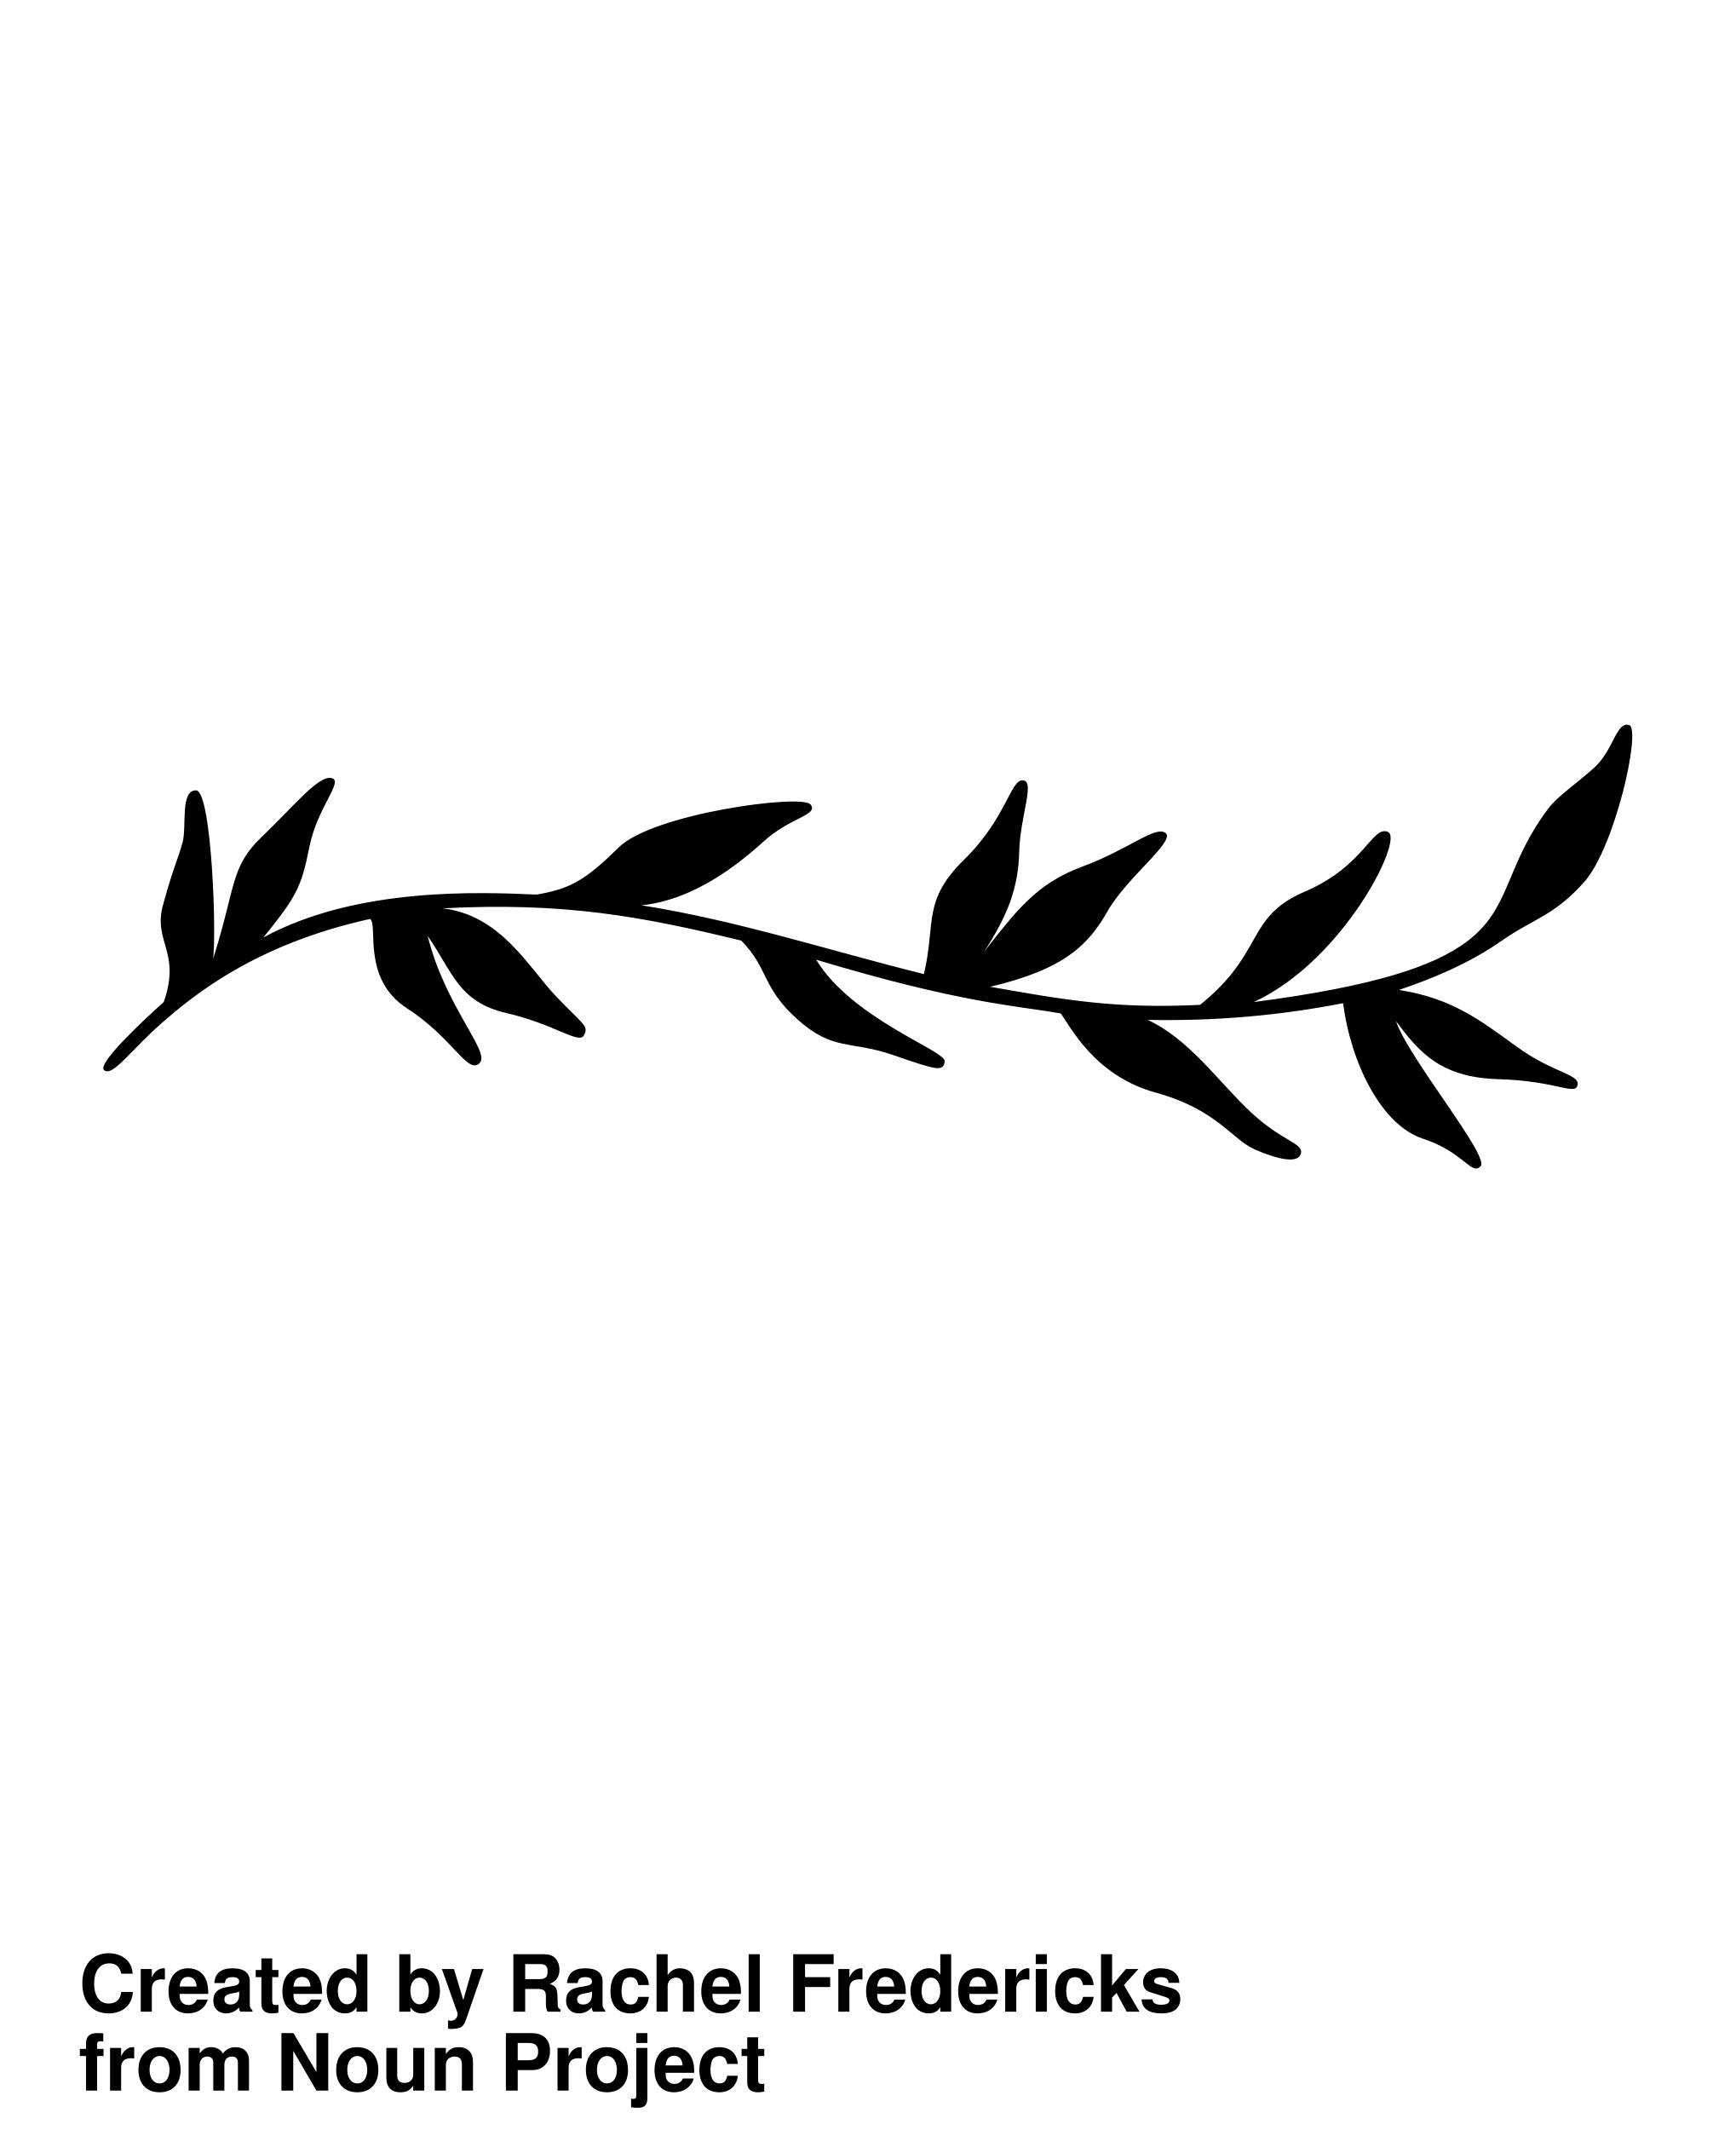
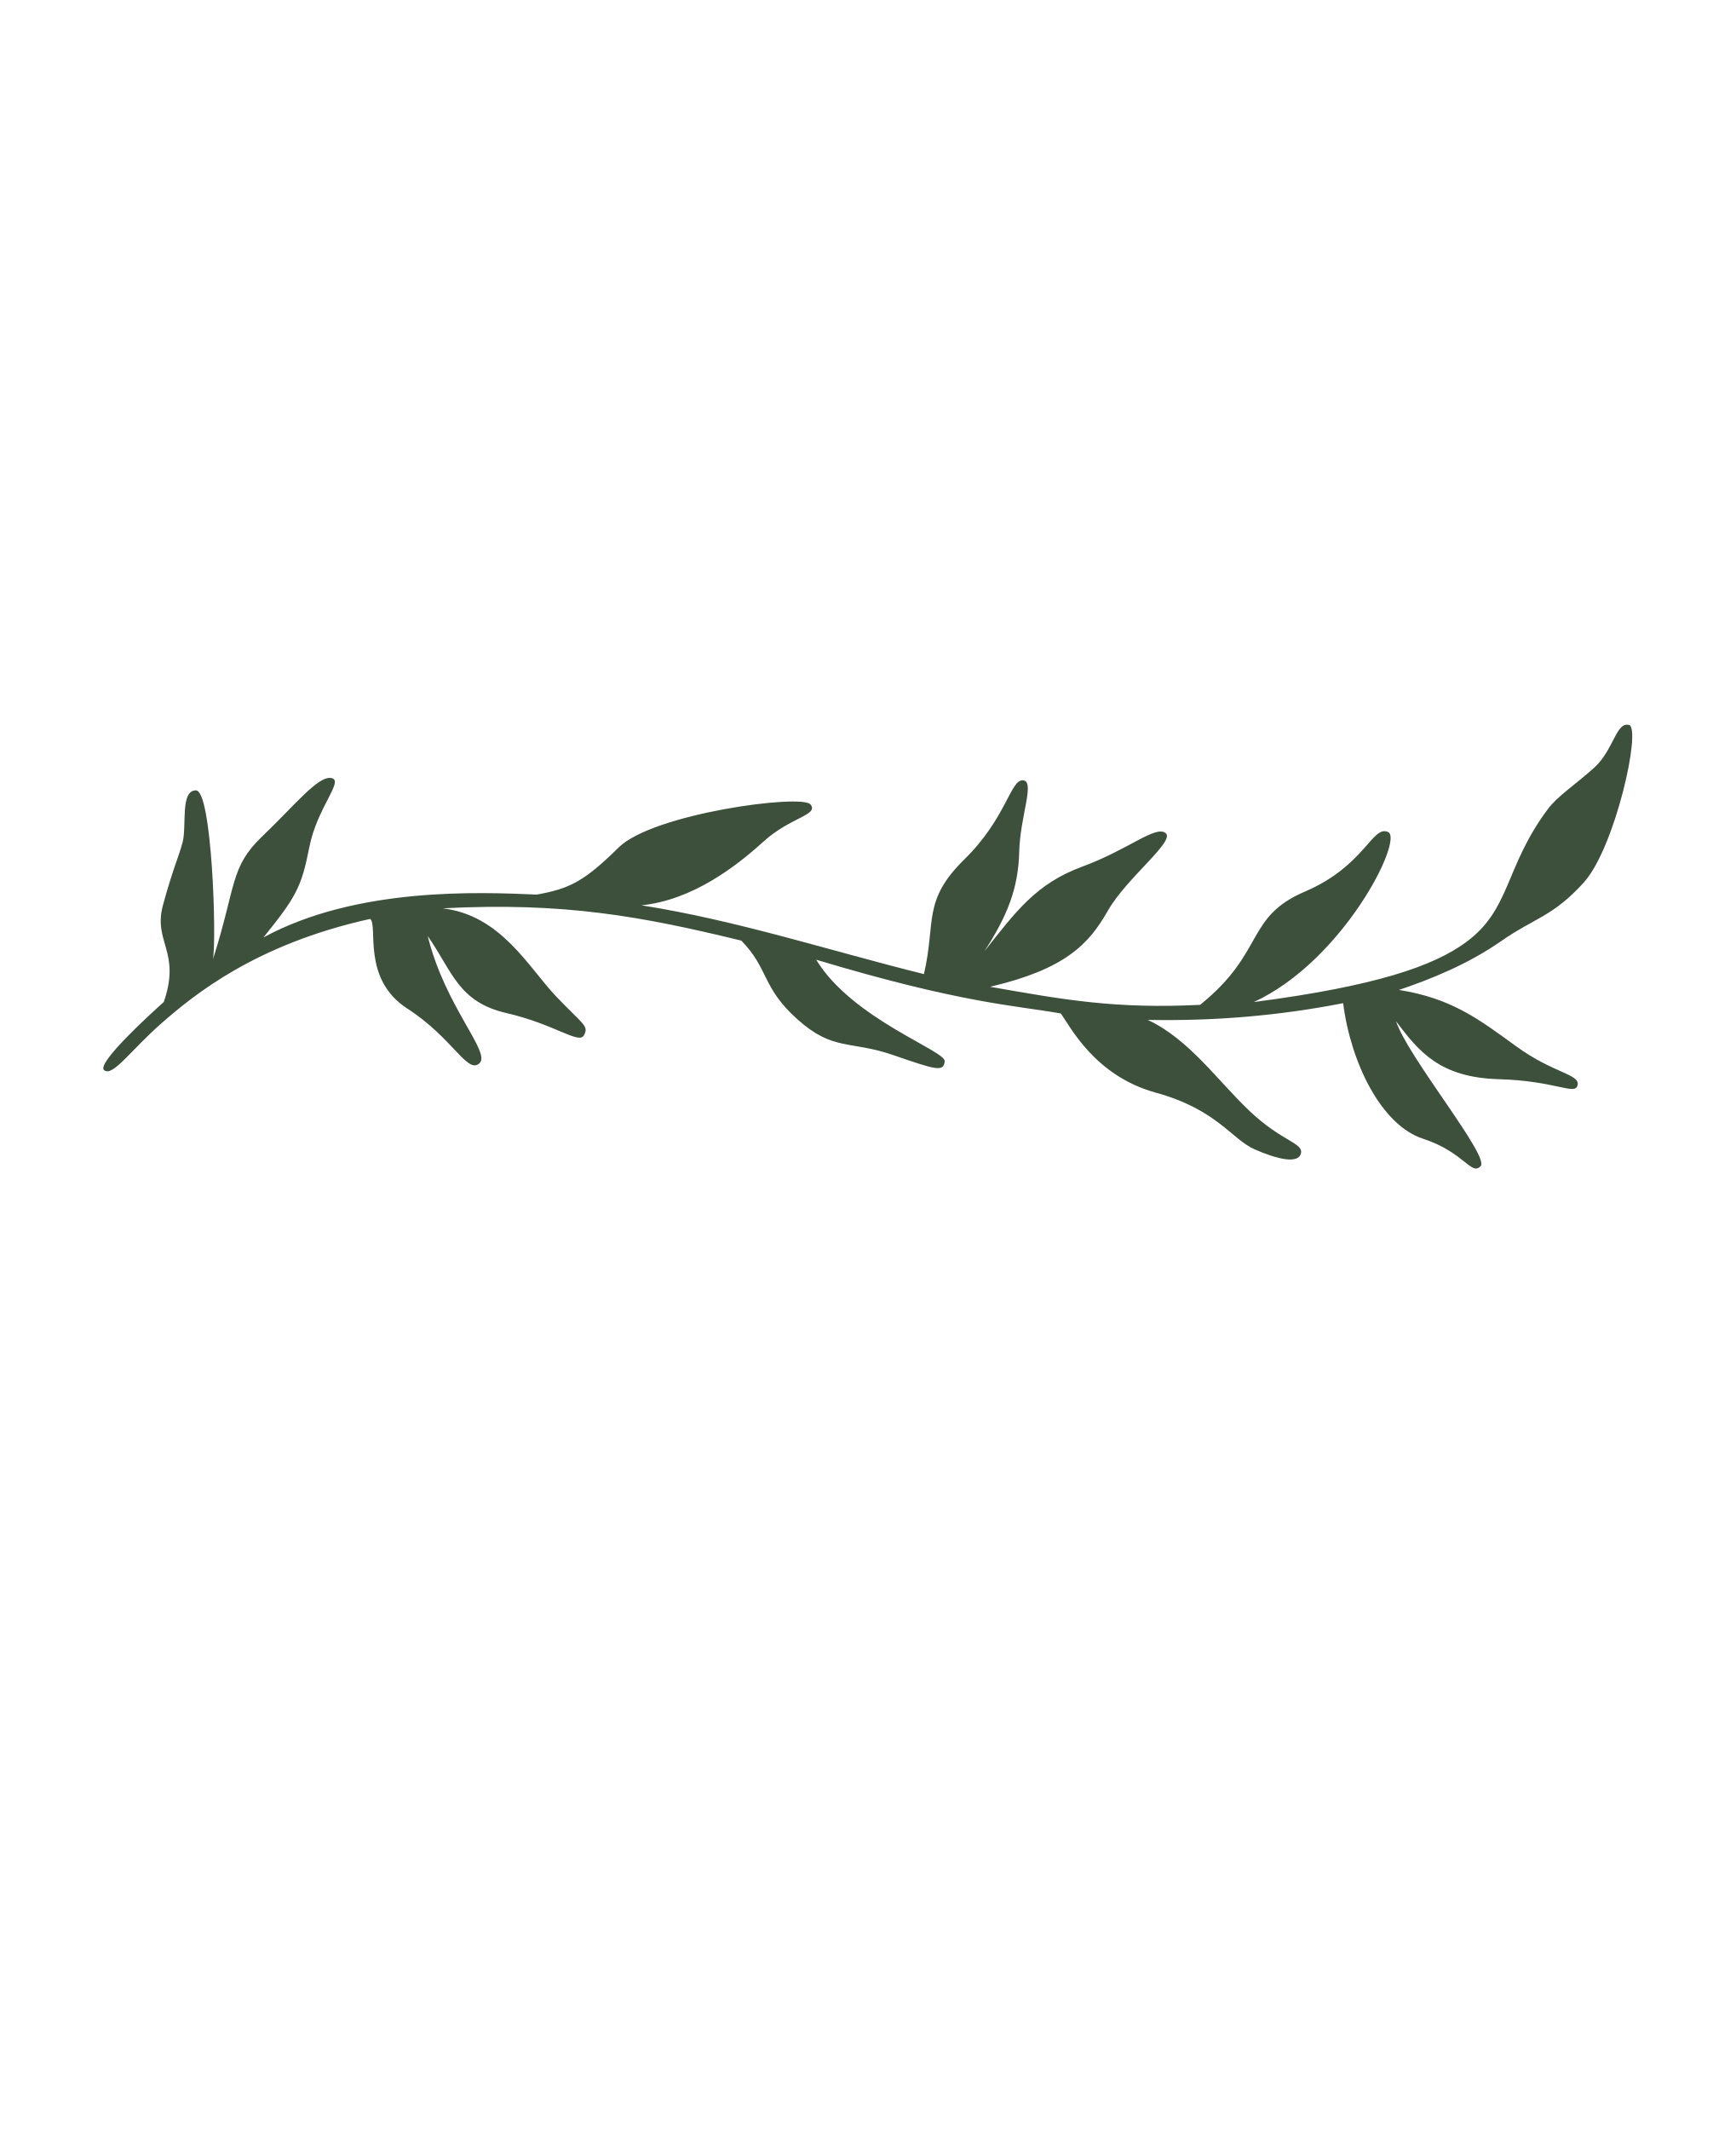
<svg xmlns="http://www.w3.org/2000/svg" version="1.1" viewBox="-5.0 -10.0 110.0 135.0">
-   <path d="m98.266 35.953c-0.801-0.242-0.984 1.609-2.207 2.707s-2.328 1.801-2.941 2.629c-2.762 3.707-2.316 6.332-5.203 8.445-2.031 1.484-5.648 2.762-13.434 3.777 5.664-2.606 9.523-10.316 8.516-10.777-1.008-0.461-1.465 2.144-5.269 3.773-3.805 1.629-2.492 3.824-6.648 7.18-5.324 0.266-8.578-0.309-13.312-1.145 4.738-1.109 6.254-2.691 7.449-4.797 1.195-2.106 4.312-4.438 3.676-4.945-0.637-0.508-2.34 1.043-5.289 2.129-2.949 1.086-4.227 2.879-6.199 5.363 1.465-2.258 2.148-3.996 2.207-6.297 0.059-2.301 1.031-4.488 0.234-4.539s-1.035 2.387-3.715 5.016c-2.68 2.633-1.785 3.953-2.559 7.266-5.984-1.484-11.793-3.394-17.906-4.359 3.266-0.336 6.043-2.504 7.742-4.047s3.523-1.672 2.969-2.348-9.98 0.578-12.156 2.727c-2.176 2.144-3.106 2.617-5.195 2.988-3.621-0.156-11.406-0.496-17.324 2.715 2.051-2.547 2.406-3.16 2.906-5.711s2.234-4.234 1.395-4.391-2.324 1.738-4.383 3.703c-2.055 1.961-1.629 3.117-3.121 7.789 0.242-1.316-0.062-10.715-1.078-10.711s-0.57 2.277-0.848 3.301c-0.277 1.023-0.602 1.629-1.242 3.973s1.16 2.949 0.051 6.141c-0.805 0.719-4.332 3.922-3.773 4.328 0.559 0.41 1.652-1.254 3.668-3.016 2.016-1.758 5.922-4.973 13.184-6.578 0.535 0.379-0.566 3.789 2.348 5.672 2.914 1.883 3.805 4.168 4.578 3.484 0.777-0.684-2.152-3.547-3.273-8.074 1.582 2.273 1.934 4.18 5 4.887 3.07 0.707 4.59 2.008 4.91 1.398 0.32-0.605-0.066-0.664-1.789-2.477-1.723-1.812-3.473-5.129-7.176-5.562 7.684-0.402 12.605 0.504 18.938 2.047 1.758 1.801 1.285 2.961 3.559 4.992 2.273 2.035 3.352 1.316 6.102 2.273 2.754 0.957 3.156 1.055 3.231 0.383 0.07-0.672-5.863-2.68-8.148-6.438 9.246 2.777 12.625 2.894 15.504 3.406 0.586 0.781 2.117 3.941 6.016 5.016 3.898 1.074 4.809 2.949 6.269 3.594 1.461 0.645 2.777 0.934 2.941 0.262 0.168-0.672-1.211-0.746-3.262-2.695-2.051-1.949-3.824-4.539-6.449-5.769 4.258 0.082 8.309-0.266 12.387-1.059 0.48 3.773 2.418 7.723 5.051 8.586 2.633 0.859 3.066 2.371 3.664 1.746 0.598-0.621-4.598-6.891-5.363-9.188 1.461 1.941 2.789 3.562 6.492 3.672 3.703 0.105 4.875 1.066 5.019 0.371 0.145-0.695-1.531-0.742-3.875-2.441s-4.078-3.051-7.449-3.586c2.031-0.684 4.398-1.641 6.496-3.106 2.098-1.465 3.269-1.539 5.231-3.715s3.66-9.734 2.859-9.977z" />
-   <text x="0.0" y="117.5" font-size="5.0" font-weight="bold" font-family="Arbeit Regular, Helvetica, Arial-Unicode, Arial, Sans-serif" fill="#000000">Created by Rachel Fredericks</text>
-   <text x="0.0" y="122.5" font-size="5.0" font-weight="bold" font-family="Arbeit Regular, Helvetica, Arial-Unicode, Arial, Sans-serif" fill="#000000">from Noun Project</text>
+   <path fill="#3c503c" d="m98.266 35.953c-0.801-0.242-0.984 1.609-2.207 2.707s-2.328 1.801-2.941 2.629c-2.762 3.707-2.316 6.332-5.203 8.445-2.031 1.484-5.648 2.762-13.434 3.777 5.664-2.606 9.523-10.316 8.516-10.777-1.008-0.461-1.465 2.144-5.269 3.773-3.805 1.629-2.492 3.824-6.648 7.18-5.324 0.266-8.578-0.309-13.312-1.145 4.738-1.109 6.254-2.691 7.449-4.797 1.195-2.106 4.312-4.438 3.676-4.945-0.637-0.508-2.34 1.043-5.289 2.129-2.949 1.086-4.227 2.879-6.199 5.363 1.465-2.258 2.148-3.996 2.207-6.297 0.059-2.301 1.031-4.488 0.234-4.539s-1.035 2.387-3.715 5.016c-2.68 2.633-1.785 3.953-2.559 7.266-5.984-1.484-11.793-3.394-17.906-4.359 3.266-0.336 6.043-2.504 7.742-4.047s3.523-1.672 2.969-2.348-9.98 0.578-12.156 2.727c-2.176 2.144-3.106 2.617-5.195 2.988-3.621-0.156-11.406-0.496-17.324 2.715 2.051-2.547 2.406-3.16 2.906-5.711s2.234-4.234 1.395-4.391-2.324 1.738-4.383 3.703c-2.055 1.961-1.629 3.117-3.121 7.789 0.242-1.316-0.062-10.715-1.078-10.711s-0.57 2.277-0.848 3.301c-0.277 1.023-0.602 1.629-1.242 3.973s1.16 2.949 0.051 6.141c-0.805 0.719-4.332 3.922-3.773 4.328 0.559 0.41 1.652-1.254 3.668-3.016 2.016-1.758 5.922-4.973 13.184-6.578 0.535 0.379-0.566 3.789 2.348 5.672 2.914 1.883 3.805 4.168 4.578 3.484 0.777-0.684-2.152-3.547-3.273-8.074 1.582 2.273 1.934 4.18 5 4.887 3.07 0.707 4.59 2.008 4.91 1.398 0.32-0.605-0.066-0.664-1.789-2.477-1.723-1.812-3.473-5.129-7.176-5.562 7.684-0.402 12.605 0.504 18.938 2.047 1.758 1.801 1.285 2.961 3.559 4.992 2.273 2.035 3.352 1.316 6.102 2.273 2.754 0.957 3.156 1.055 3.231 0.383 0.07-0.672-5.863-2.68-8.148-6.438 9.246 2.777 12.625 2.894 15.504 3.406 0.586 0.781 2.117 3.941 6.016 5.016 3.898 1.074 4.809 2.949 6.269 3.594 1.461 0.645 2.777 0.934 2.941 0.262 0.168-0.672-1.211-0.746-3.262-2.695-2.051-1.949-3.824-4.539-6.449-5.769 4.258 0.082 8.309-0.266 12.387-1.059 0.48 3.773 2.418 7.723 5.051 8.586 2.633 0.859 3.066 2.371 3.664 1.746 0.598-0.621-4.598-6.891-5.363-9.188 1.461 1.941 2.789 3.562 6.492 3.672 3.703 0.105 4.875 1.066 5.019 0.371 0.145-0.695-1.531-0.742-3.875-2.441s-4.078-3.051-7.449-3.586c2.031-0.684 4.398-1.641 6.496-3.106 2.098-1.465 3.269-1.539 5.231-3.715s3.66-9.734 2.859-9.977z" />
</svg>
